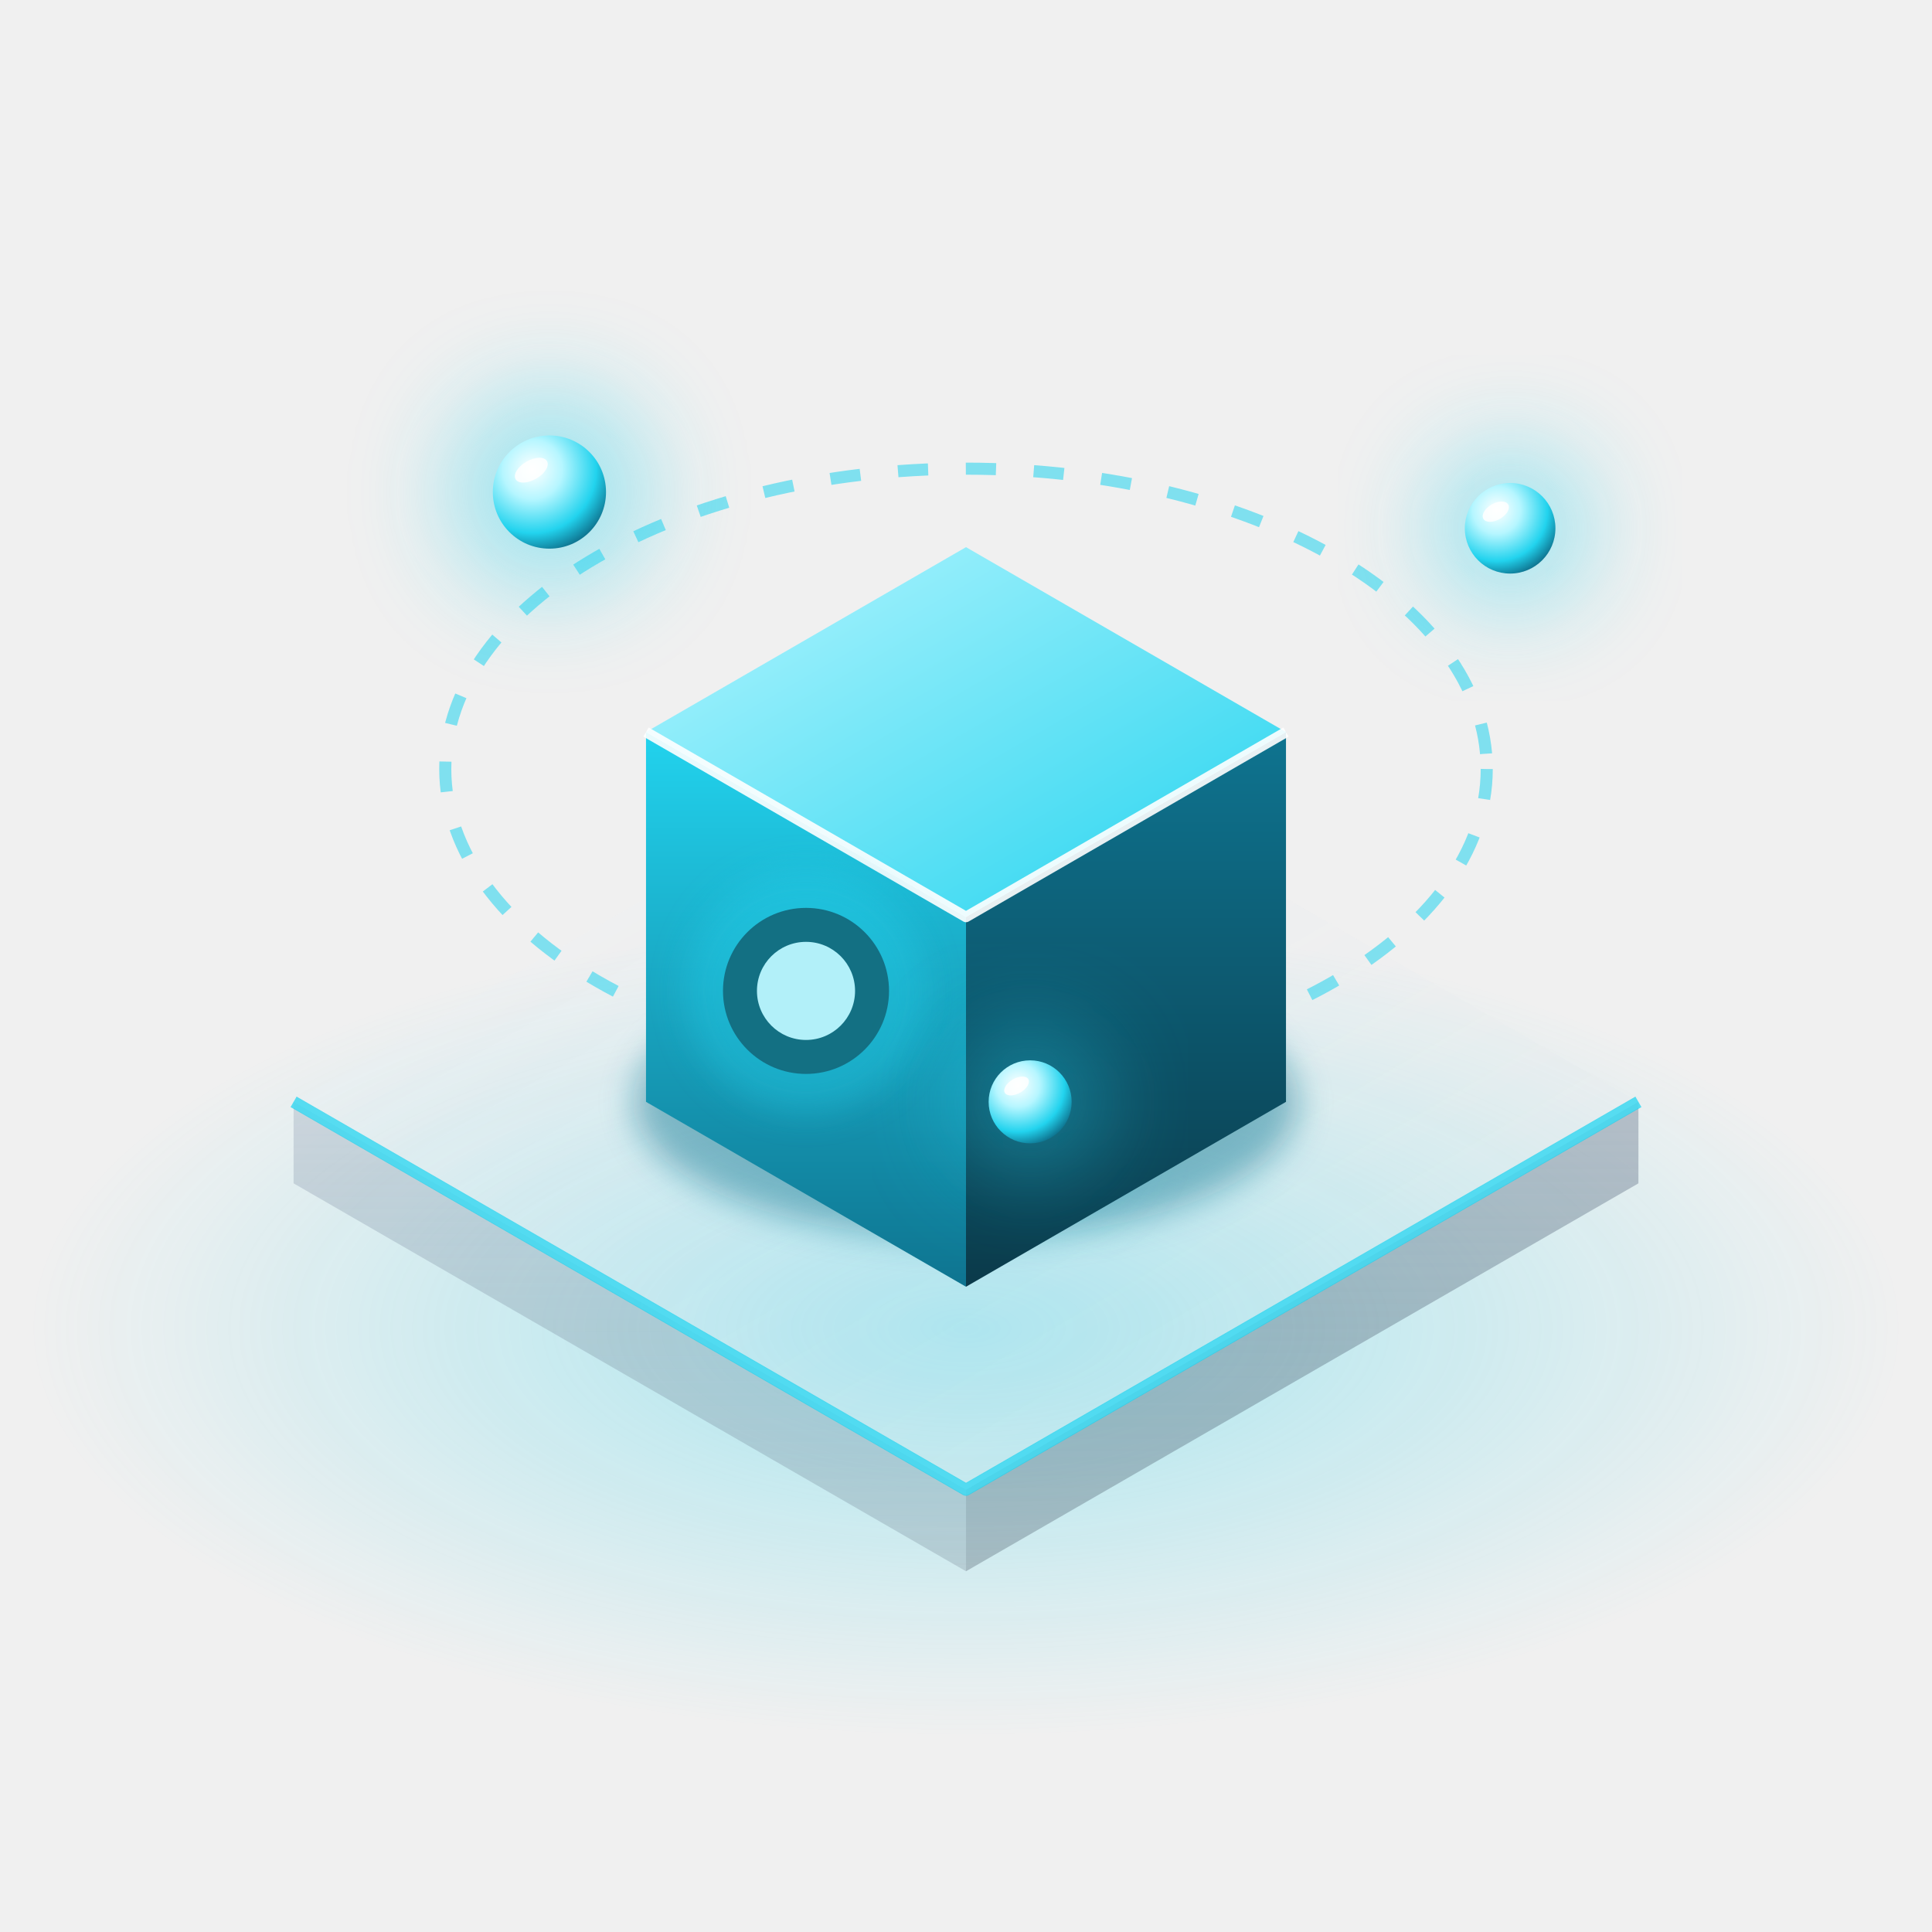
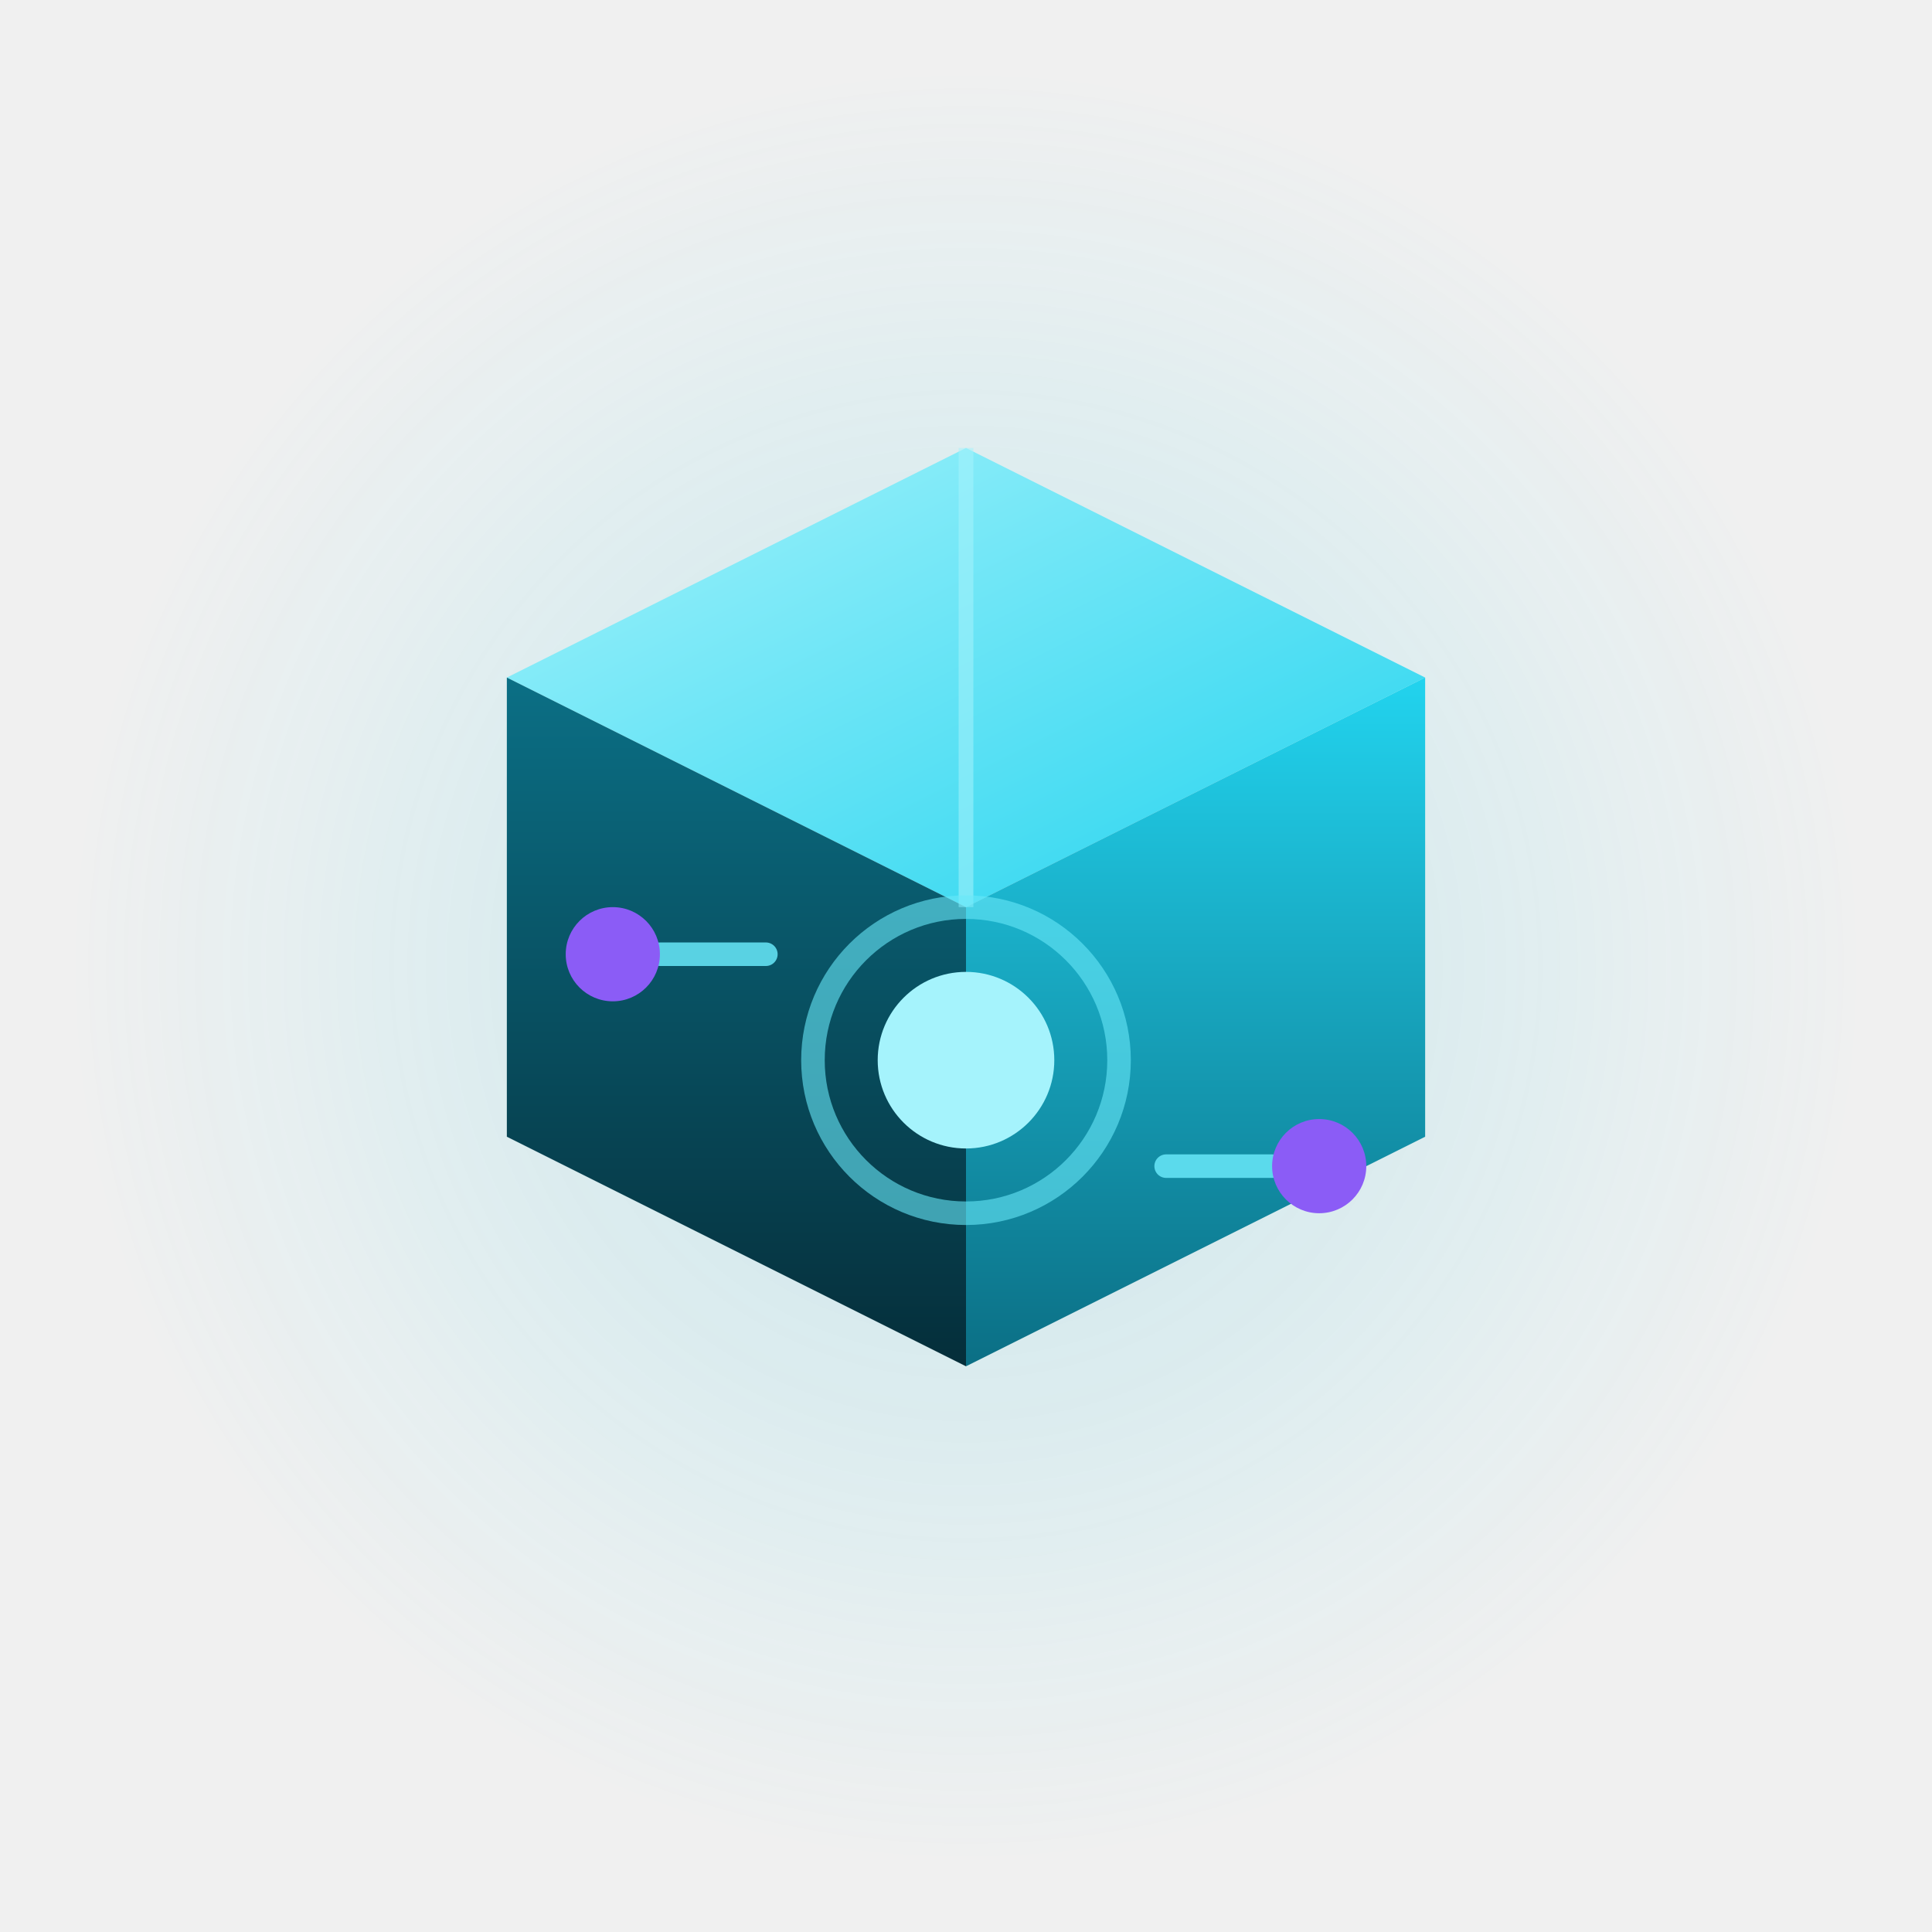
<svg xmlns="http://www.w3.org/2000/svg" viewBox="0 0 256 256" width="256" height="256" fill="none">
  <defs>
-     <linearGradient id="ai-d-top" x1="0" y1="0" x2="1" y2="1">
-       <stop offset="0" stop-color="#b6f6ff" stop-opacity="1" />
-       <stop offset="1" stop-color="#22d3ee" stop-opacity="1" />
+     <linearGradient id="ag-top" x1="0" y1="0" x2="1" y2="1">
+       <stop offset="0" stop-color="#a5f3fc" />
+       <stop offset="1" stop-color="#22d3ee" />
    </linearGradient>
-     <linearGradient id="ai-d-left" x1="0" y1="0" x2="0" y2="1">
-       <stop offset="0" stop-color="#22d3ee" stop-opacity="1" />
-       <stop offset="1" stop-color="#0e7490" stop-opacity="1" />
+     <linearGradient id="ag-face" x1="0" y1="0" x2="0" y2="1">
+       <stop offset="0" stop-color="#22d3ee" />
+       <stop offset="1" stop-color="#0b6f85" />
    </linearGradient>
-     <linearGradient id="ai-d-right" x1="0" y1="0" x2="0" y2="1">
-       <stop offset="0" stop-color="#0e7490" stop-opacity="1" />
-       <stop offset="1" stop-color="#0b3a4a" stop-opacity="1" />
+     <linearGradient id="ag-side" x1="0" y1="0" x2="0" y2="1">
+       <stop offset="0" stop-color="#0b6f85" />
+       <stop offset="1" stop-color="#052e3a" />
    </linearGradient>
-     <linearGradient id="ai-d-spec" x1="0" y1="0" x2="1" y2="1">
-       <stop offset="0" stop-color="#ffffff" stop-opacity="0.55" />
-       <stop offset="1" stop-color="#ffffff" stop-opacity="0" />
+     <linearGradient id="ag-vio" x1="0" y1="0" x2="1" y2="1">
+       <stop offset="0" stop-color="#c4b5fd" />
+       <stop offset="1" stop-color="#8b5cf6" />
    </linearGradient>
-     <linearGradient id="ai-d-ptop" x1="0" y1="0" x2="1" y2="1">
-       <stop offset="0" stop-color="#f1f5f9" stop-opacity="0.16" />
-       <stop offset="1" stop-color="#cbd5e1" stop-opacity="0.06" />
-     </linearGradient>
-     <linearGradient id="ai-d-pleft" x1="0" y1="0" x2="0" y2="1">
-       <stop offset="0" stop-color="#94a3b8" stop-opacity="0.35" />
-       <stop offset="1" stop-color="#475569" stop-opacity="0.2" />
-     </linearGradient>
-     <linearGradient id="ai-d-pright" x1="0" y1="0" x2="0" y2="1">
-       <stop offset="0" stop-color="#64748b" stop-opacity="0.4" />
-       <stop offset="1" stop-color="#1e293b" stop-opacity="0.25" />
-     </linearGradient>
-     <radialGradient id="ai-d-halo" cx=".5" cy=".5" r=".5">
-       <stop offset="0" stop-color="#22d3ee" stop-opacity="0.34" />
+     <radialGradient id="ag-glow" cx="0.5" cy="0.5" r="0.5">
+       <stop offset="0" stop-color="#0891b2" stop-opacity="0.18" />
+       <stop offset="0.6" stop-color="#22d3ee" stop-opacity="0.08" />
      <stop offset="1" stop-color="#22d3ee" stop-opacity="0" />
    </radialGradient>
-     <radialGradient id="ai-d-orb" cx=".35" cy=".3" r=".75">
-       <stop offset="0" stop-color="#ffffff" />
-       <stop offset=".35" stop-color="#b6f6ff" />
-       <stop offset=".75" stop-color="#22d3ee" />
-       <stop offset="1" stop-color="#0e7490" />
-     </radialGradient>
-     <filter id="ai-d-blur" x="-50%" y="-50%" width="200%" height="200%">
-       <feGaussianBlur stdDeviation="6" />
-     </filter>
-     <filter id="ai-d-soft" x="-50%" y="-50%" width="200%" height="200%">
-       <feGaussianBlur stdDeviation="2.2" />
-     </filter>
  </defs>
-   <ellipse cx="128" cy="176.0" rx="124" ry="54" fill="url(#ai-d-halo)" />
-   <polygon points="38.9,156.8 128.0,208.2 128.0,197.4 38.9,146.0" fill="url(#ai-d-pleft)" />
-   <polygon points="217.1,156.8 128.0,208.2 128.0,197.4 217.1,146.0" fill="url(#ai-d-pright)" />
-   <polygon points="128.0,94.5 217.1,146.0 128.0,197.4 38.9,146.0" fill="url(#ai-d-ptop)" />
-   <polyline points="38.9,146.0 128.0,197.4 217.1,146.0" fill="none" stroke="#ffffff" stroke-opacity="0.5" stroke-width="1.4" stroke-linejoin="round" />
-   <polyline points="38.9,146.0 128.0,197.4 217.1,146.0" fill="none" stroke="#22d3ee" stroke-width="1.6" stroke-opacity=".75" stroke-linejoin="round" />
-   <ellipse cx="128.0" cy="146.0" rx="44" ry="18" fill="#0e7490" opacity="0.45" filter="url(#ai-d-soft)" />
-   <ellipse cx="128.0" cy="101.9" rx="69.0" ry="39.8" fill="none" stroke="#22d3ee" stroke-width="1.6" opacity="0.55" stroke-dasharray="4 5" />
-   <polygon points="85.6,146.0 128.0,170.5 128.0,121.5 85.6,97.0" fill="url(#ai-d-left)" />
-   <polygon points="170.4,146.0 128.0,170.5 128.0,121.5 170.4,97.0" fill="url(#ai-d-right)" />
-   <polygon points="128.0,72.5 170.4,97.0 128.0,121.5 85.6,97.0" fill="url(#ai-d-top)" />
-   <polyline points="85.6,97.0 128.0,121.5 170.4,97.0" fill="none" stroke="#ffffff" stroke-opacity="0.9" stroke-width="1.4" stroke-linejoin="round" />
-   <circle cx="106.8" cy="131.3" r="11" fill="#0b3a4a" />
-   <circle cx="106.8" cy="131.3" r="6.5" fill="#fff" />
-   <circle cx="106.8" cy="131.3" r="16" fill="#22d3ee" opacity=".35" filter="url(#ai-d-soft)" />
-   <circle cx="72.8" cy="65.2" r="14.2" fill="#22d3ee" opacity=".35" filter="url(#ai-d-blur)" />
-   <circle cx="72.8" cy="65.2" r="7.5" fill="url(#ai-d-orb)" />
-   <ellipse cx="70.4" cy="62.3" rx="2.4" ry="1.3" fill="#fff" opacity=".85" transform="rotate(-30 70.4 62.3)" />
-   <circle cx="200.1" cy="70.0" r="11.4" fill="#22d3ee" opacity=".35" filter="url(#ai-d-blur)" />
-   <circle cx="200.1" cy="70.0" r="6.0" fill="url(#ai-d-orb)" />
-   <ellipse cx="198.2" cy="67.8" rx="1.9" ry="1.1" fill="#fff" opacity=".85" transform="rotate(-30 198.2 67.8)" />
-   <circle cx="136.5" cy="146.0" r="10.4" fill="#22d3ee" opacity=".35" filter="url(#ai-d-blur)" />
-   <circle cx="136.5" cy="146.0" r="5.5" fill="url(#ai-d-orb)" />
-   <ellipse cx="134.7" cy="143.9" rx="1.8" ry="1.0" fill="#fff" opacity=".85" transform="rotate(-30 134.7 143.9)" />
+   <circle cx="128" cy="128" r="118" fill="url(#ag-glow)" />
+   <g transform="translate(128,128) scale(0.78) translate(-128.0,-128.0)">
+     <polygon points="128.0,40.0 206.0,79.0 128.0,118.0 50.0,79.0" fill="url(#ag-top)" />
+     <polygon points="50.0,79.0 128.0,118.0 128.0,196.0 50.0,157.0" fill="url(#ag-side)" />
+     <polygon points="206.0,79.0 128.0,118.0 128.0,196.0 206.0,157.0" fill="url(#ag-face)" />
+     <polyline points="128.0,40.0 128.0,118.0" stroke="#a5f3fc" stroke-width="2.5" opacity="0.55" fill="none" />
+     <circle cx="128" cy="144" r="15" fill="#a5f3fc" />
+     <circle cx="128" cy="144" r="26" stroke="#67e8f9" stroke-width="4" opacity="0.6" fill="none" />
+     <g stroke="#67e8f9" stroke-width="4" stroke-linecap="round" opacity="0.85">
+       <path d="M76 126 h18" />
+       <path d="M162 162 h18" />
+     </g>
+     <circle cx="68" cy="126" r="8" fill="#8b5cf6" />
+     <circle cx="188" cy="162" r="8" fill="#8b5cf6" />
+   </g>
</svg>
